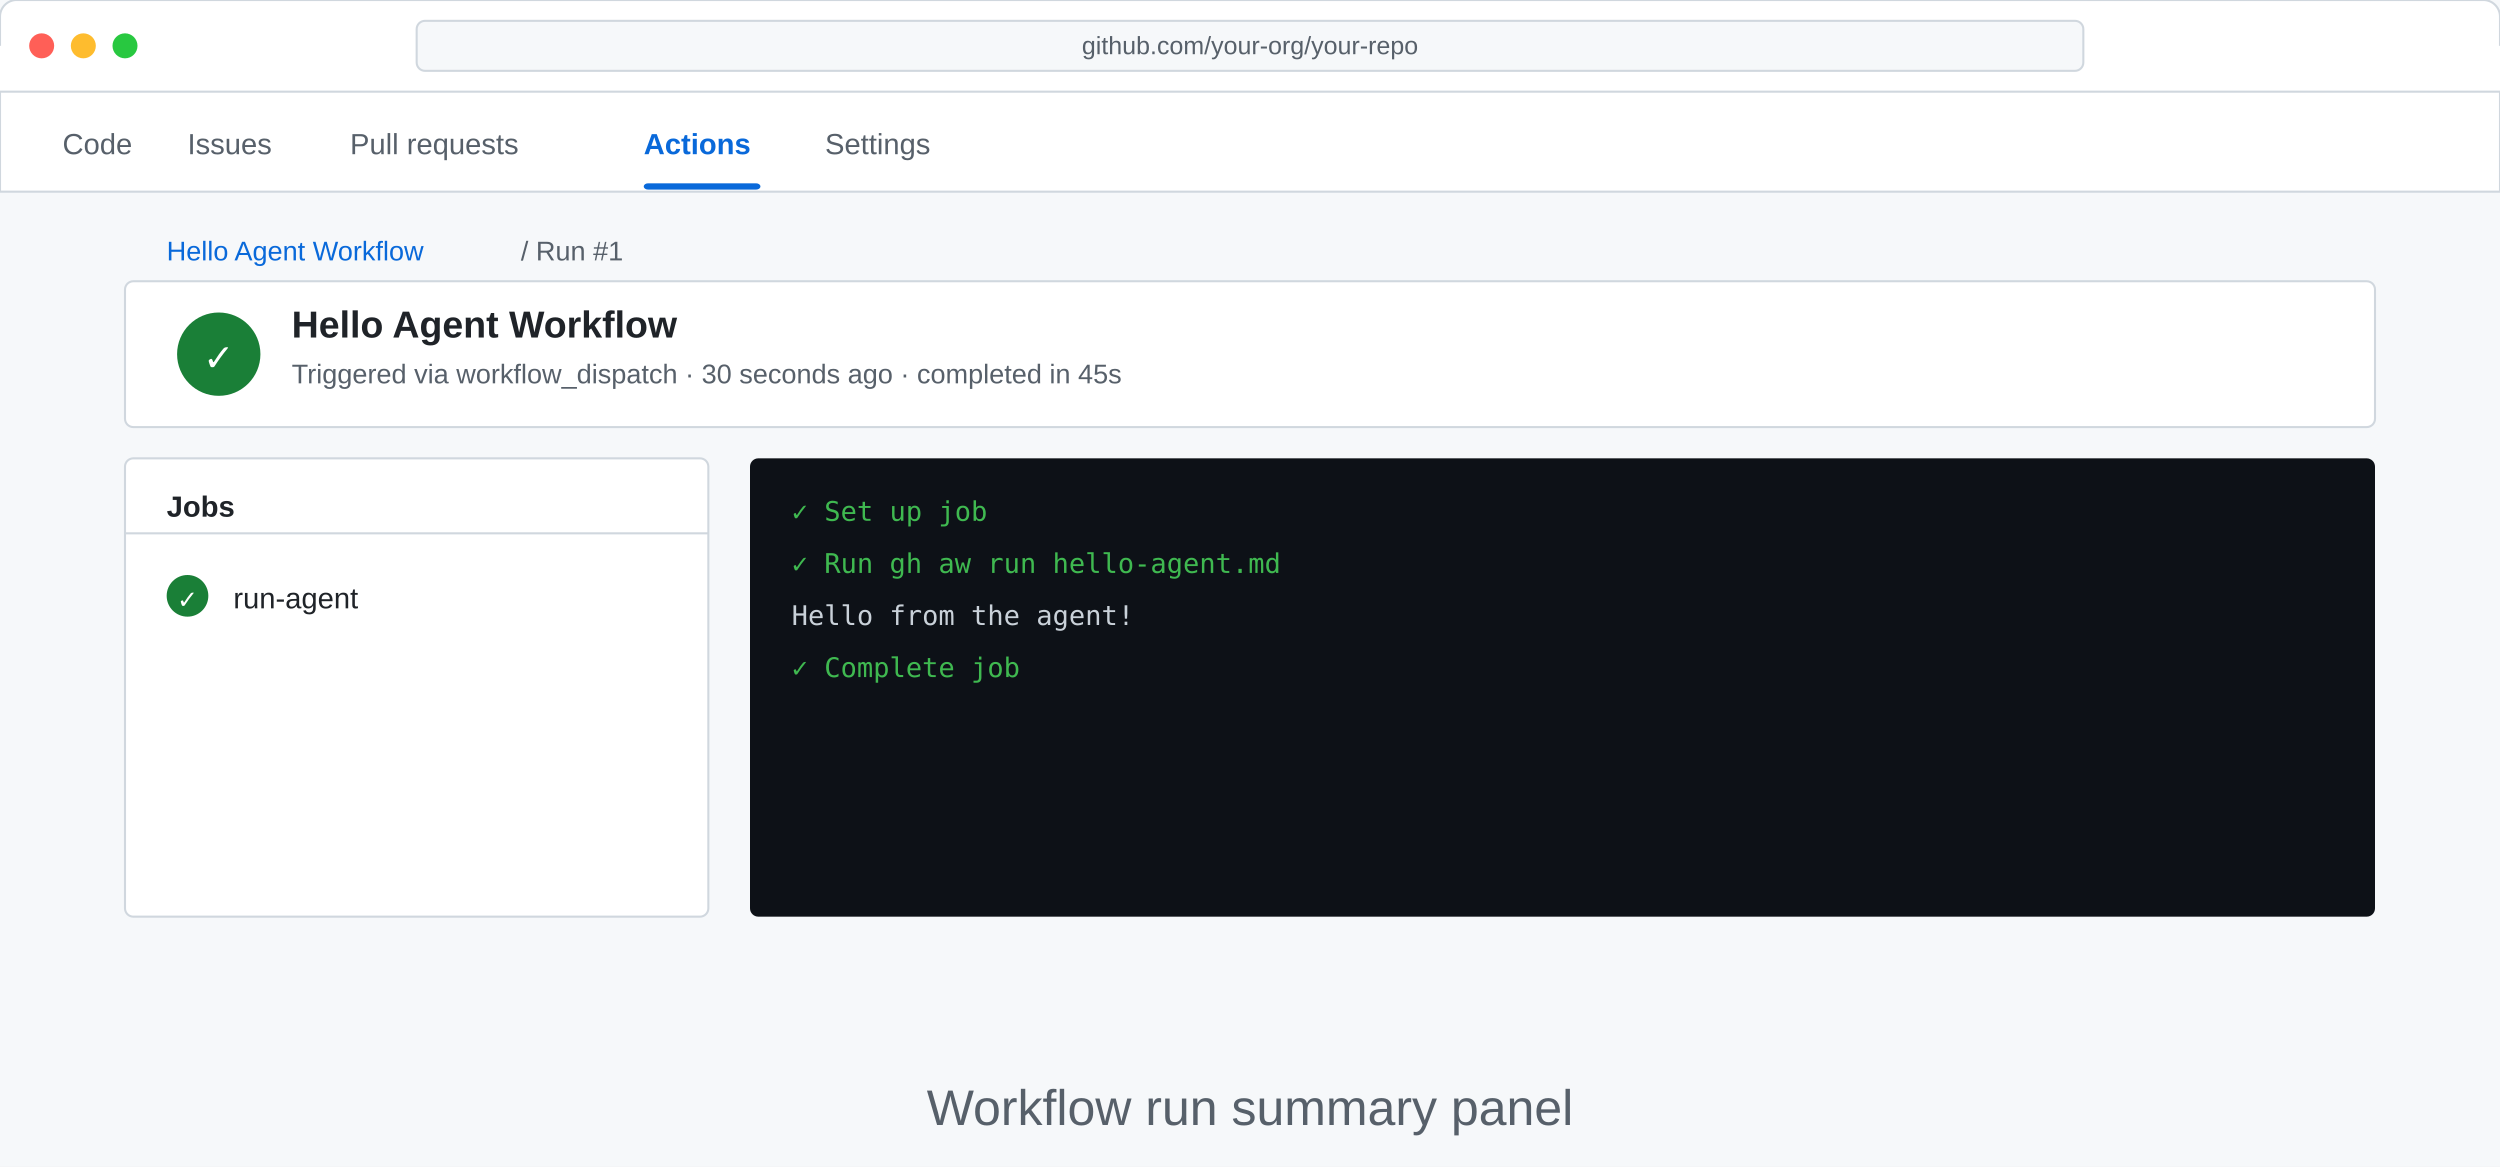
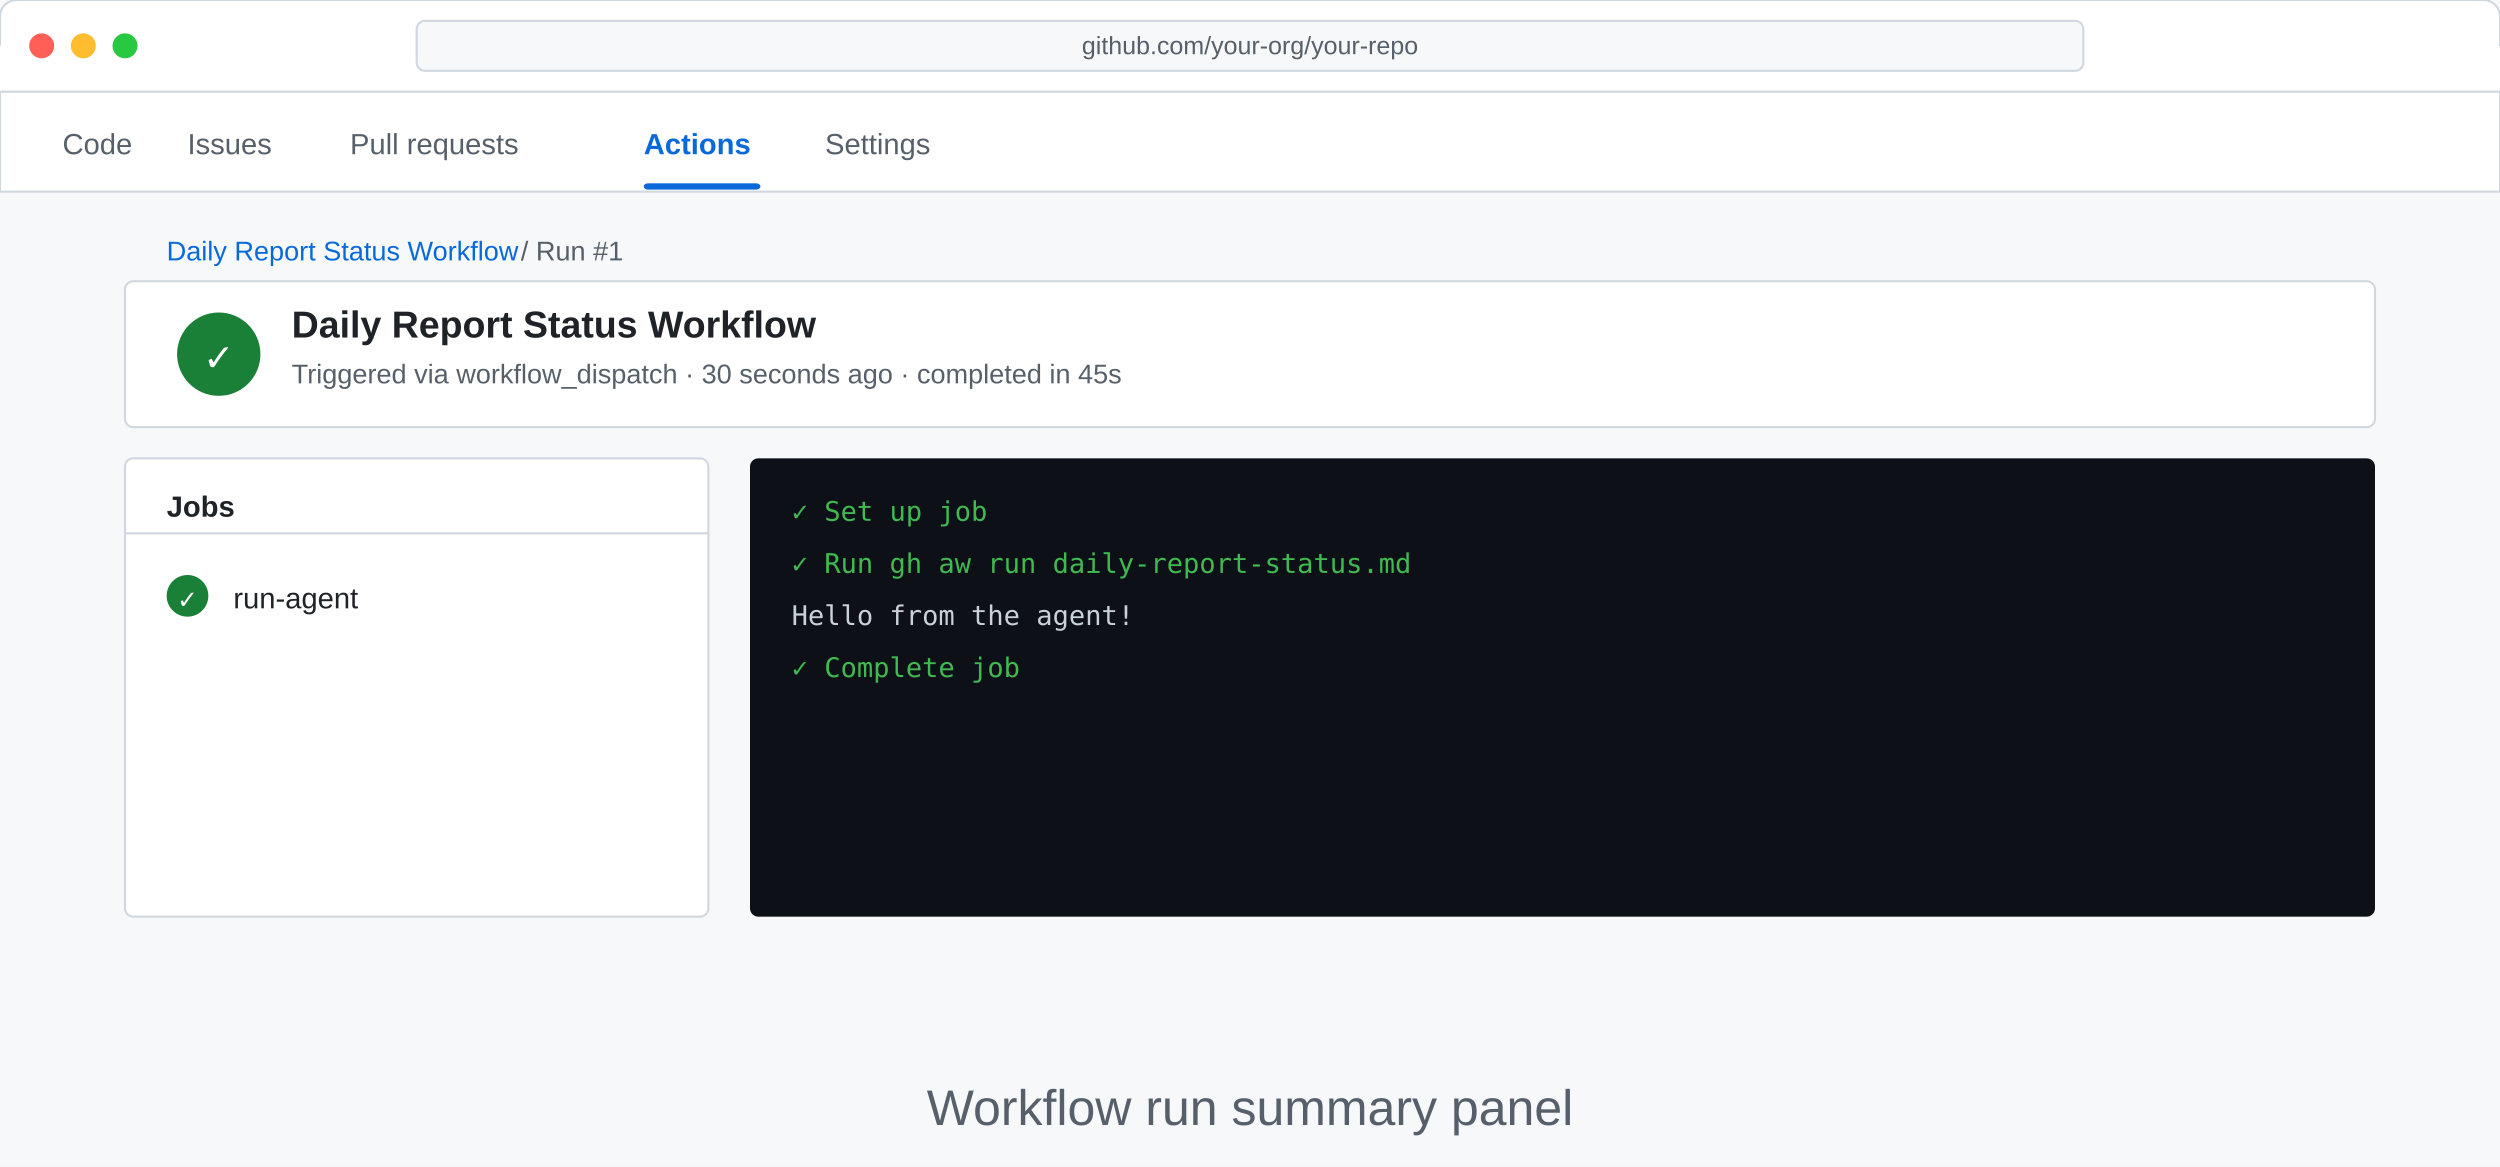
<svg xmlns="http://www.w3.org/2000/svg" width="1200" height="560" viewBox="0 0 1200 560" role="img" aria-label="Workflow run summary panel">
  <rect width="1200" height="560" fill="#f6f8fa" />
  <rect x="0" y="0" width="1200" height="44" rx="8" ry="8" fill="#ffffff" stroke="#d0d7de" stroke-width="1" />
  <rect x="0" y="22" width="1200" height="22" fill="#ffffff" />
  <rect x="200" y="10" width="800" height="24" rx="4" fill="#f6f8fa" stroke="#d0d7de" stroke-width="1" />
  <text x="600" y="26" font-family="Arial,sans-serif" font-size="12" fill="#57606a" text-anchor="middle">github.com/your-org/your-repo</text>
  <circle cx="20" cy="22" r="6" fill="#ff5f57" />
  <circle cx="40" cy="22" r="6" fill="#febc2e" />
  <circle cx="60" cy="22" r="6" fill="#28c840" />
  <rect x="0" y="44" width="1200" height="48" fill="#ffffff" stroke="#d0d7de" stroke-width="1" />
  <text x="30" y="74" font-family="Arial,sans-serif" font-size="14" fill="#57606a" font-weight="normal">Code</text>
  <text x="90" y="74" font-family="Arial,sans-serif" font-size="14" fill="#57606a" font-weight="normal">Issues</text>
  <text x="168" y="74" font-family="Arial,sans-serif" font-size="14" fill="#57606a" font-weight="normal">Pull requests</text>
  <text x="309" y="74" font-family="Arial,sans-serif" font-size="14" fill="#0969da" font-weight="bold">Actions</text>
  <rect x="309" y="88" width="56" height="3" fill="#0969da" rx="2" />
  <text x="396" y="74" font-family="Arial,sans-serif" font-size="14" fill="#57606a" font-weight="normal">Settings</text>
-   <text x="80" y="125" font-family="Arial,sans-serif" font-size="13" fill="#0969da">Hello Agent Workflow</text>
+   <text x="80" y="125" font-family="Arial,sans-serif" font-size="13" fill="#0969da">Daily Report Status Workflow</text>
  <text x="250" y="125" font-family="Arial,sans-serif" font-size="13" fill="#57606a"> / Run #1</text>
  <rect x="60" y="135" width="1080" height="70" rx="4" fill="#ffffff" stroke="#d0d7de" stroke-width="1" />
  <circle cx="105" cy="170" r="20" fill="#1a7f37" />
  <text x="105" y="178" font-family="Arial,sans-serif" font-size="18" fill="#ffffff" text-anchor="middle">✓</text>
-   <text x="140" y="162" font-family="Arial,sans-serif" font-size="18" font-weight="bold" fill="#1f2328">Hello Agent Workflow</text>
+   <text x="140" y="162" font-family="Arial,sans-serif" font-size="18" font-weight="bold" fill="#1f2328">Daily Report Status Workflow</text>
  <text x="140" y="184" font-family="Arial,sans-serif" font-size="13" fill="#57606a">Triggered via workflow_dispatch  · 30 seconds ago  · completed in 45s</text>
  <rect x="60" y="220" width="280" height="220" rx="4" fill="#ffffff" stroke="#d0d7de" stroke-width="1" />
  <text x="80" y="248" font-family="Arial,sans-serif" font-size="14" font-weight="bold" fill="#1f2328">Jobs</text>
  <line x1="60" y1="256" x2="340" y2="256" stroke="#d0d7de" stroke-width="1" />
  <circle cx="90" cy="286" r="10" fill="#1a7f37" />
  <text x="90" y="292" font-family="Arial,sans-serif" font-size="12" fill="#ffffff" text-anchor="middle">✓</text>
  <text x="112" y="292" font-family="Arial,sans-serif" font-size="14" fill="#1f2328">run-agent</text>
  <rect x="360" y="220" width="780" height="220" rx="4" fill="#0d1117" />
  <text x="380" y="250" font-family="monospace" font-size="13" fill="#3fb950">✓  Set up job</text>
-   <text x="380" y="275" font-family="monospace" font-size="13" fill="#3fb950">✓  Run gh aw run hello-agent.md</text>
+   <text x="380" y="275" font-family="monospace" font-size="13" fill="#3fb950">✓  Run gh aw run daily-report-status.md</text>
  <text x="380" y="300" font-family="monospace" font-size="13" fill="#c9d1d9">    Hello from the agent!</text>
  <text x="380" y="325" font-family="monospace" font-size="13" fill="#3fb950">✓  Complete job</text>
  <text x="600" y="540" font-family="Arial,sans-serif" font-size="24" fill="#57606a" text-anchor="middle">Workflow run summary panel</text>
</svg>
